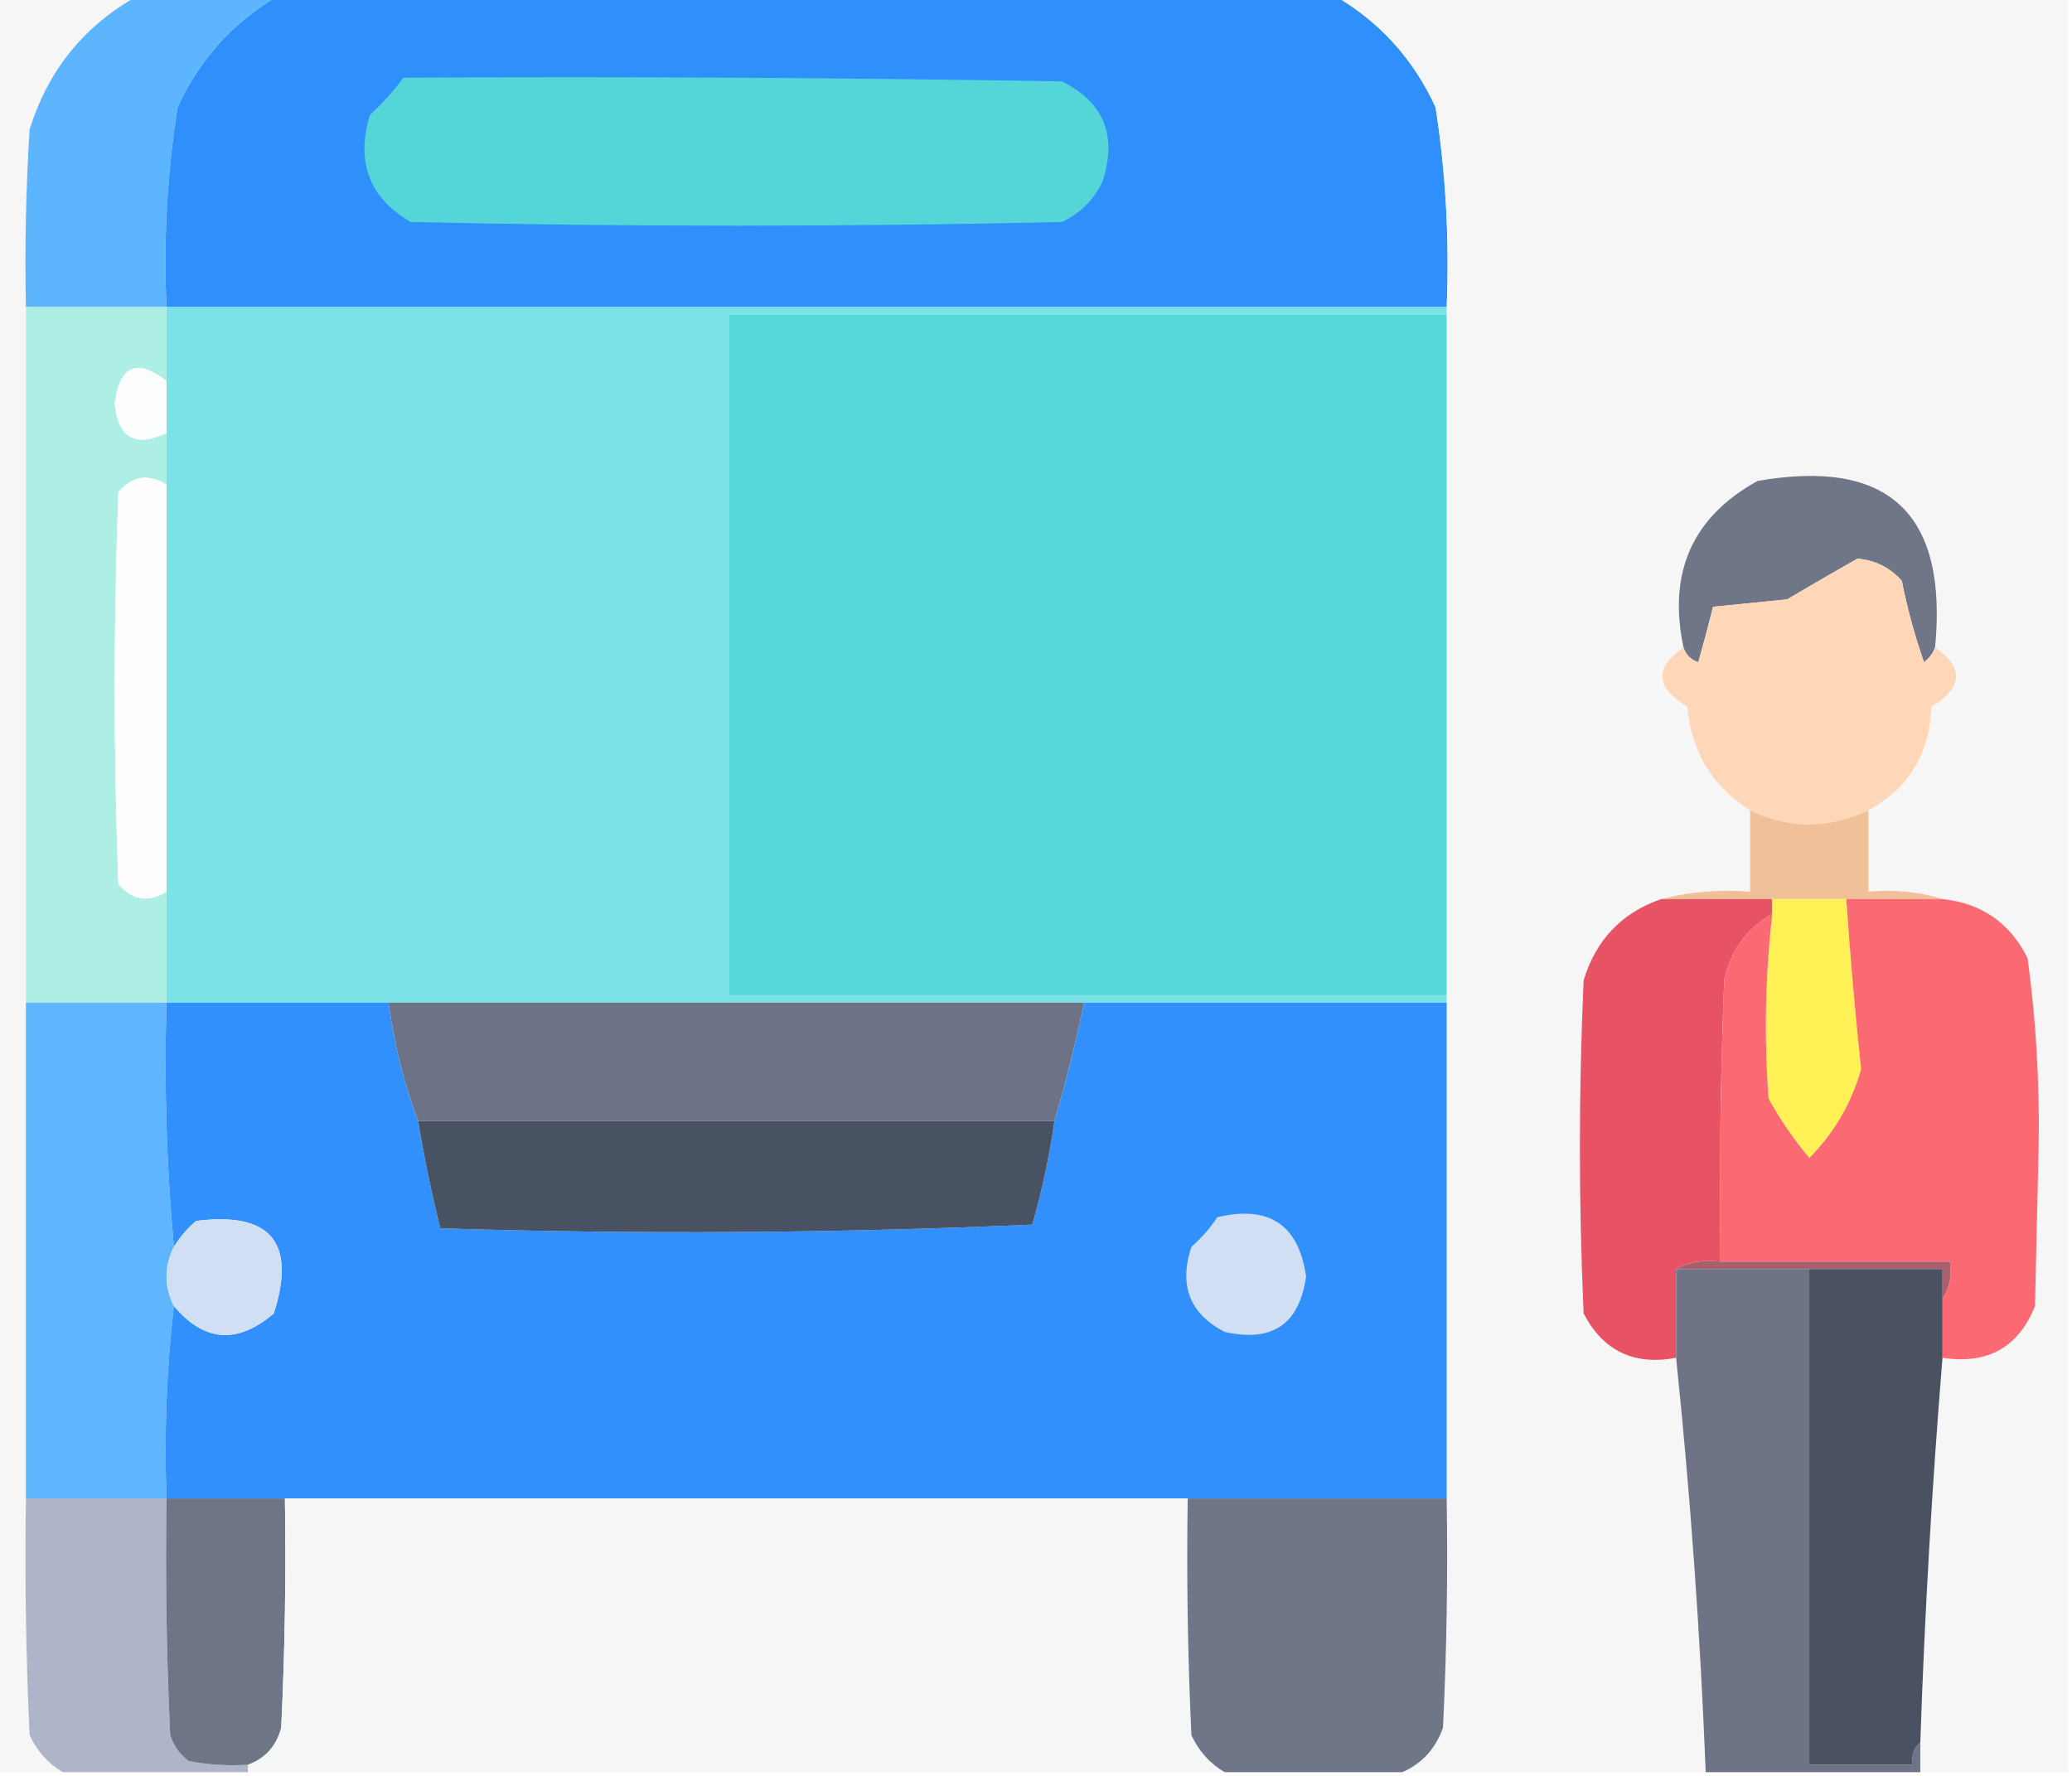
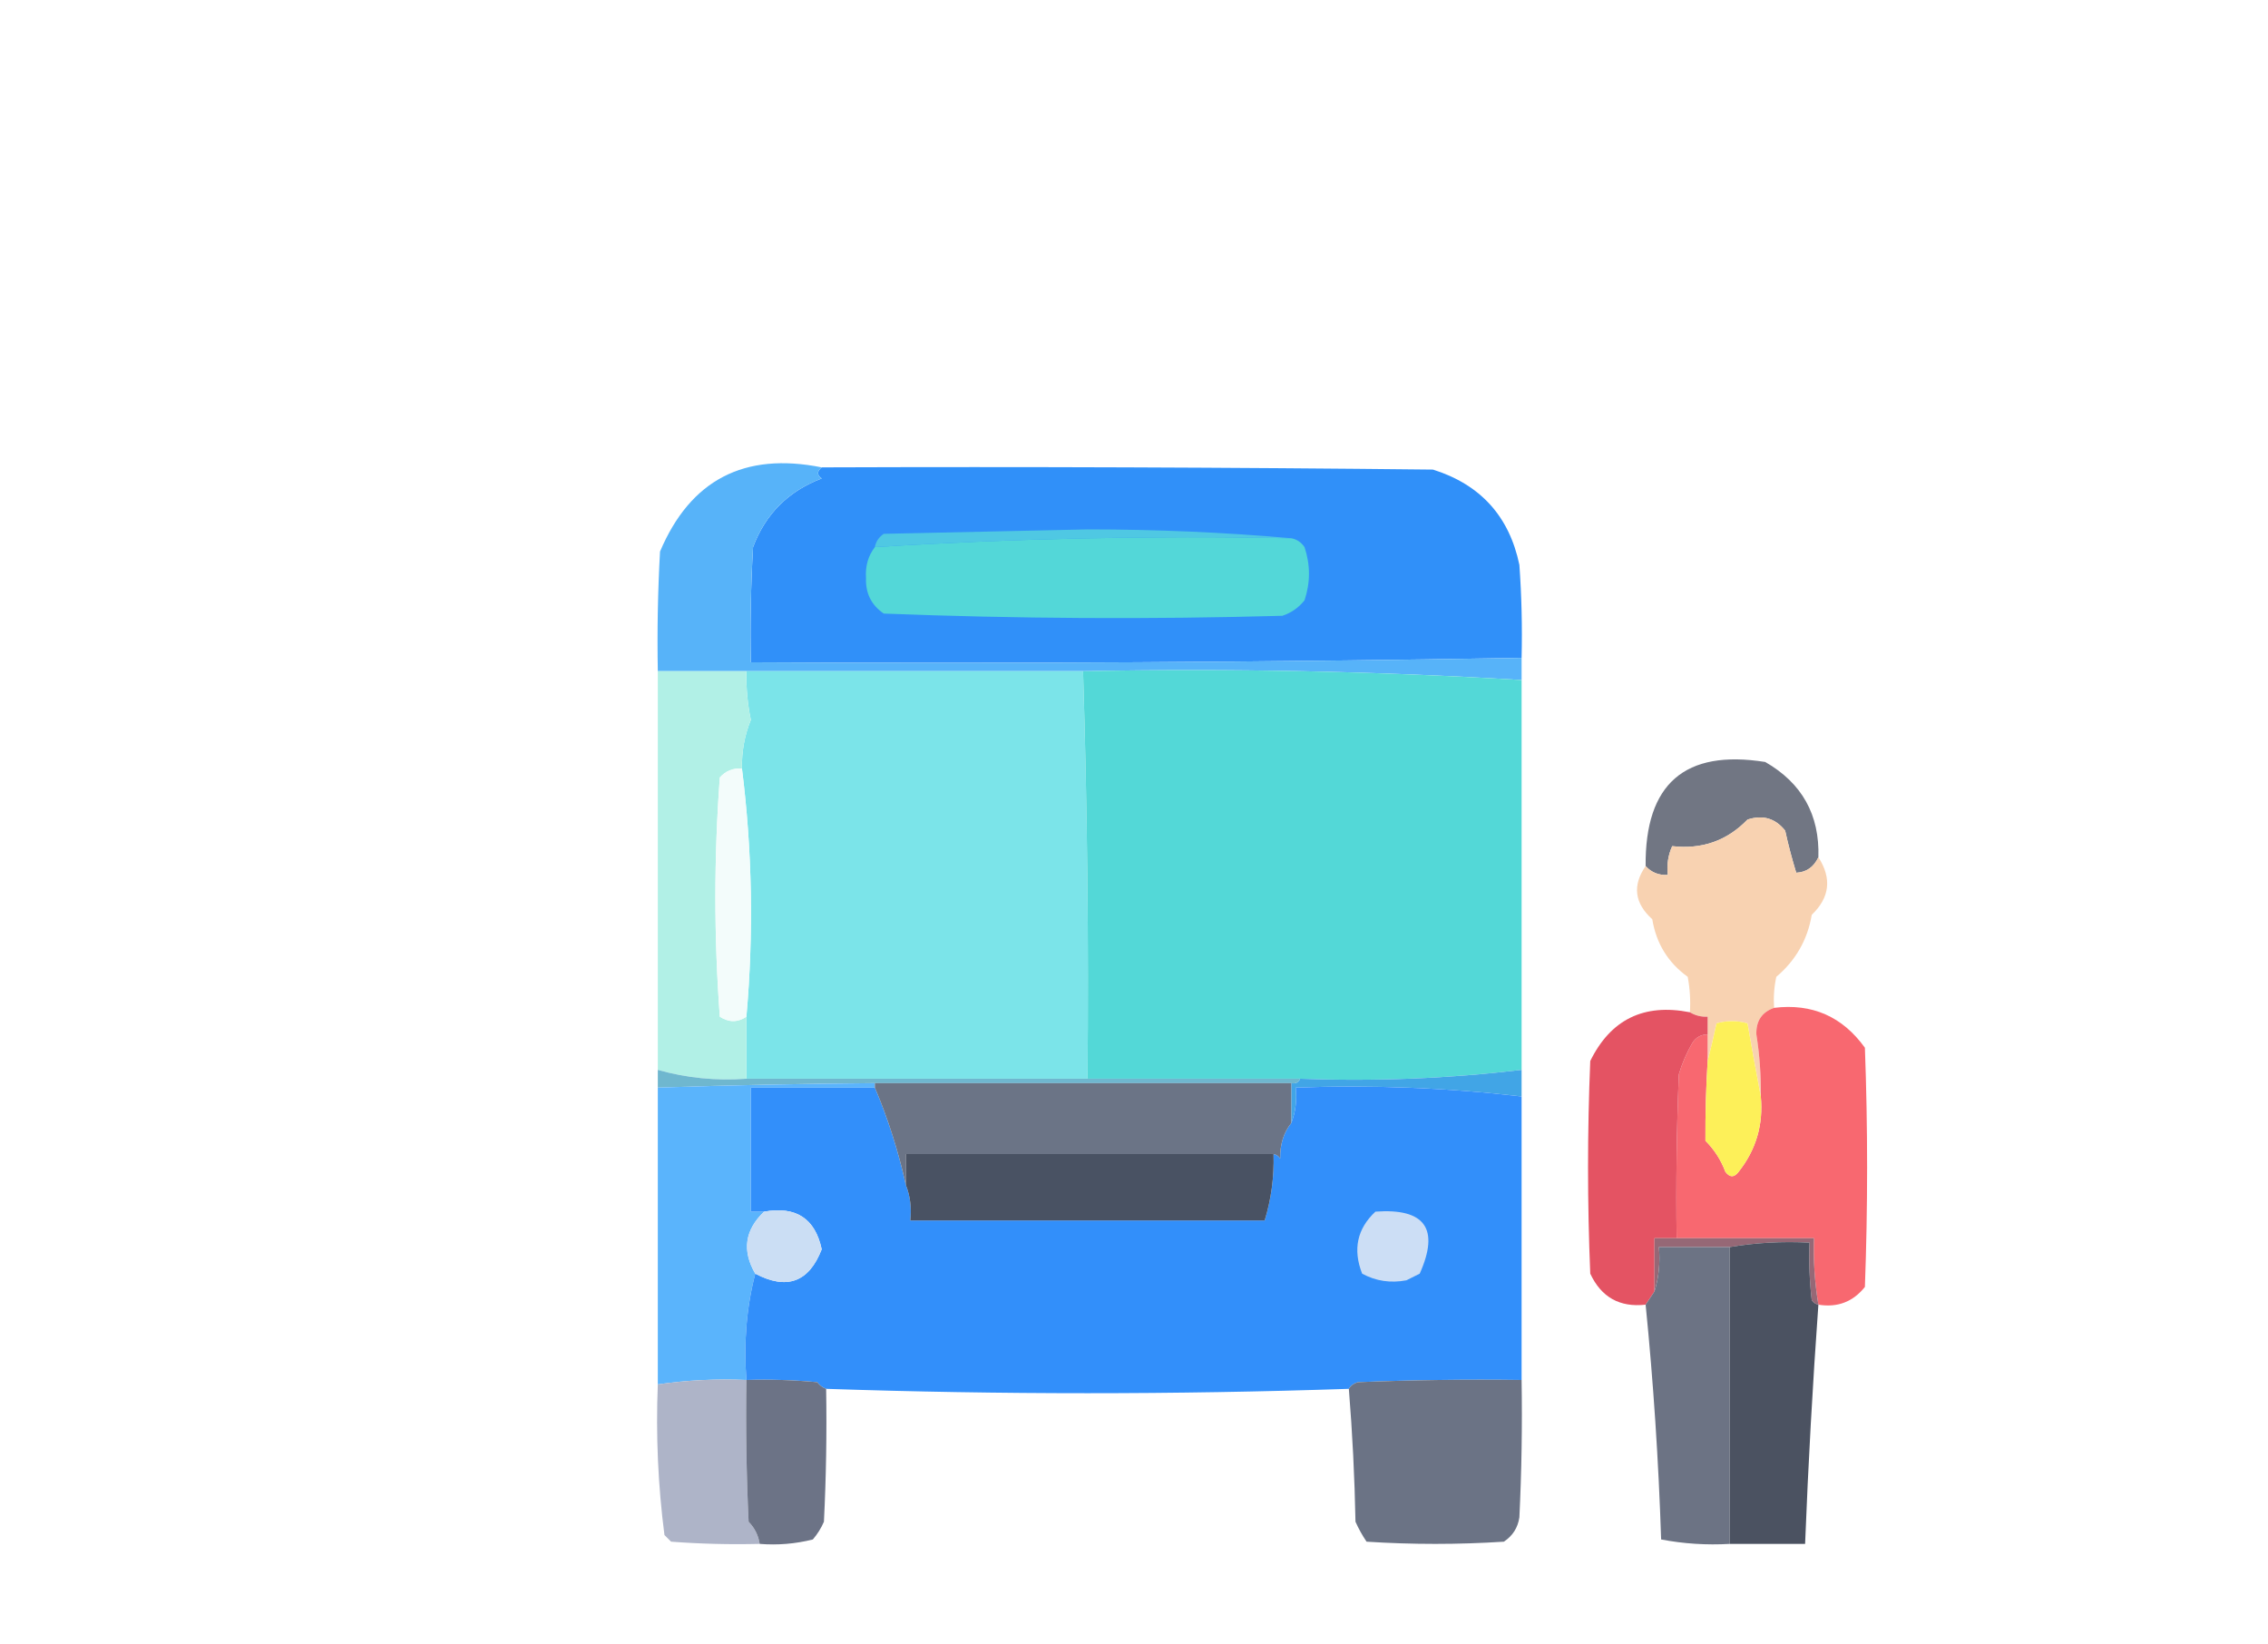
- <svg xmlns="http://www.w3.org/2000/svg" version="1.1" width="280px" height="240px" style="shape-rendering:geometricPrecision; text-rendering:geometricPrecision; image-rendering:optimizeQuality; fill-rule:evenodd; clip-rule:evenodd">
+ <svg xmlns="http://www.w3.org/2000/svg" version="1.1" width="512px" height="371px" style="shape-rendering:geometricPrecision; text-rendering:geometricPrecision; image-rendering:optimizeQuality; fill-rule:evenodd; clip-rule:evenodd">
  <g>
-     <path style="opacity:1" fill="#f6f6f6" d="M -0.5,-0.5 C 5.833,-0.5 12.167,-0.5 18.5,-0.5C 11.319,3.524 6.486,9.524 4,17.5C 3.5,25.493 3.334,33.493 3.5,41.5C 3.5,72.833 3.5,104.167 3.5,135.5C 3.5,157.833 3.5,180.167 3.5,202.5C 3.333,213.172 3.5,223.839 4,234.5C 5.025,236.687 6.525,238.354 8.5,239.5C 5.5,239.5 2.5,239.5 -0.5,239.5C -0.5,159.5 -0.5,79.5 -0.5,-0.5 Z" />
+     <path style="opacity:1" fill="#3090f9" d="M 185.5,105.5 C 231.501,105.333 277.501,105.5 323.5,106C 334.211,109.376 340.711,116.543 343,127.5C 343.5,134.492 343.666,141.492 343.5,148.5C 285.542,149.492 227.542,149.825 169.5,149.5C 169.334,140.827 169.5,132.16 170,123.5C 172.808,116.026 177.974,110.859 185.5,108C 184.402,107.23 184.402,106.397 185.5,105.5 Z" />
  </g>
  <g>
-     <path style="opacity:1" fill="#5db5fe" d="M 18.5,-0.5 C 24.833,-0.5 31.167,-0.5 37.5,-0.5C 31.472,3.033 26.972,8.033 24,14.5C 22.586,23.418 22.086,32.418 22.5,41.5C 16.167,41.5 9.833,41.5 3.5,41.5C 3.334,33.493 3.5,25.493 4,17.5C 6.486,9.524 11.319,3.524 18.5,-0.5 Z" />
+     <path style="opacity:1" fill="#57b3f9" d="M 185.5,105.5 C 184.402,106.397 184.402,107.23 185.5,108C 177.974,110.859 172.808,116.026 170,123.5C 169.5,132.16 169.334,140.827 169.5,149.5C 227.542,149.825 285.542,149.492 343.5,148.5C 343.5,150.167 343.5,151.833 343.5,153.5C 310.723,151.518 277.723,150.852 244.5,151.5C 219.167,151.5 193.833,151.5 168.5,151.5C 161.833,151.5 155.167,151.5 148.5,151.5C 148.334,142.494 148.5,133.494 149,124.5C 155.852,108.321 168.019,101.988 185.5,105.5 Z" />
  </g>
  <g>
-     <path style="opacity:1" fill="#3090fb" d="M 37.5,-0.5 C 85.167,-0.5 132.833,-0.5 180.5,-0.5C 186.528,3.033 191.028,8.033 194,14.5C 195.381,23.432 195.881,32.432 195.5,41.5C 137.833,41.5 80.167,41.5 22.5,41.5C 22.086,32.418 22.586,23.418 24,14.5C 26.972,8.033 31.472,3.033 37.5,-0.5 Z" />
+     <path style="opacity:1" fill="#4fc8e3" d="M 291.5,121.5 C 260.049,120.88 228.715,121.547 197.5,123.5C 197.721,122.265 198.388,121.265 199.5,120.5C 214.833,120.167 230.167,119.833 245.5,119.5C 261.182,119.501 276.515,120.167 291.5,121.5 Z" />
  </g>
  <g>
-     <path style="opacity:1" fill="#f6f6f6" d="M 180.5,-0.5 C 213.5,-0.5 246.5,-0.5 279.5,-0.5C 279.5,79.5 279.5,159.5 279.5,239.5C 272.833,239.5 266.167,239.5 259.5,239.5C 259.5,238.167 259.5,236.833 259.5,235.5C 260.095,217.99 261.095,200.657 262.5,183.5C 268.612,184.423 272.779,182.09 275,176.5C 275.167,169.167 275.333,161.833 275.5,154.5C 275.621,146.094 275.121,137.761 274,129.5C 271.62,124.728 267.787,122.061 262.5,121.5C 259.375,120.521 256.042,120.187 252.5,120.5C 252.5,116.833 252.5,113.167 252.5,109.5C 257.932,106.537 260.765,101.87 261,95.5C 265.279,92.903 265.445,90.236 261.5,87.5C 263.23,69.393 255.23,61.893 237.5,65C 228.697,69.864 225.363,77.364 227.5,87.5C 223.555,90.236 223.721,92.903 228,95.5C 228.565,101.644 231.398,106.311 236.5,109.5C 236.5,113.167 236.5,116.833 236.5,120.5C 232.298,120.183 228.298,120.517 224.5,121.5C 219.155,123.346 215.655,127.013 214,132.5C 213.333,147.5 213.333,162.5 214,177.5C 216.629,182.564 220.796,184.564 226.5,183.5C 228.422,201.974 229.756,220.64 230.5,239.5C 216.833,239.5 203.167,239.5 189.5,239.5C 192.146,238.35 193.979,236.35 195,233.5C 195.5,223.172 195.666,212.839 195.5,202.5C 195.5,180.167 195.5,157.833 195.5,135.5C 195.5,135.167 195.5,134.833 195.5,134.5C 195.5,103.833 195.5,73.167 195.5,42.5C 195.5,42.167 195.5,41.833 195.5,41.5C 195.881,32.432 195.381,23.432 194,14.5C 191.028,8.033 186.528,3.033 180.5,-0.5 Z" />
+     <path style="opacity:1" fill="#53d7d8" d="M 291.5,121.5 C 292.735,121.721 293.735,122.388 294.5,123.5C 295.833,127.5 295.833,131.5 294.5,135.5C 293.183,137.159 291.517,138.326 289.5,139C 259.494,139.833 229.494,139.667 199.5,138.5C 196.712,136.588 195.379,133.921 195.5,130.5C 195.316,127.795 195.983,125.462 197.5,123.5C 228.715,121.547 260.049,120.88 291.5,121.5 Z" />
  </g>
  <g>
-     <path style="opacity:1" fill="#54d6d8" d="M 54.5,10.5 C 84.168,10.333 113.835,10.5 143.5,11C 149.169,13.815 151.002,18.315 149,24.5C 147.833,27 146,28.833 143.5,30C 114.167,30.667 84.833,30.667 55.5,30C 49.891,26.723 48.058,21.89 50,15.5C 51.707,13.963 53.207,12.296 54.5,10.5 Z" />
+     <path style="opacity:1" fill="#7be4e9" d="M 168.5,151.5 C 193.833,151.5 219.167,151.5 244.5,151.5C 245.453,182.149 245.787,212.815 245.5,243.5C 219.833,243.5 194.167,243.5 168.5,243.5C 168.5,238.833 168.5,234.167 168.5,229.5C 170.16,210.712 169.827,192.045 167.5,173.5C 167.414,169.682 168.081,166.016 169.5,162.5C 168.754,158.868 168.421,155.202 168.5,151.5 Z" />
  </g>
  <g>
-     <path style="opacity:1" fill="#adefe5" d="M 3.5,41.5 C 9.833,41.5 16.167,41.5 22.5,41.5C 22.5,44.833 22.5,48.167 22.5,51.5C 18.52,48.386 16.187,49.386 15.5,54.5C 15.935,59.19 18.268,60.523 22.5,58.5C 22.5,60.833 22.5,63.167 22.5,65.5C 20.064,63.983 17.898,64.316 16,66.5C 15.333,84.167 15.333,101.833 16,119.5C 17.898,121.684 20.064,122.017 22.5,120.5C 22.5,125.5 22.5,130.5 22.5,135.5C 16.167,135.5 9.833,135.5 3.5,135.5C 3.5,104.167 3.5,72.833 3.5,41.5 Z" />
+     <path style="opacity:1" fill="#53d8d7" d="M 244.5,151.5 C 277.723,150.852 310.723,151.518 343.5,153.5C 343.5,182.833 343.5,212.167 343.5,241.5C 327.072,243.463 310.405,244.13 293.5,243.5C 277.5,243.5 261.5,243.5 245.5,243.5C 245.787,212.815 245.453,182.149 244.5,151.5 Z" />
  </g>
  <g>
-     <path style="opacity:1" fill="#7be3e8" d="M 22.5,41.5 C 80.167,41.5 137.833,41.5 195.5,41.5C 195.5,41.833 195.5,42.167 195.5,42.5C 163.167,42.5 130.833,42.5 98.5,42.5C 98.5,73.167 98.5,103.833 98.5,134.5C 130.833,134.5 163.167,134.5 195.5,134.5C 195.5,134.833 195.5,135.167 195.5,135.5C 179.167,135.5 162.833,135.5 146.5,135.5C 115.167,135.5 83.833,135.5 52.5,135.5C 42.5,135.5 32.5,135.5 22.5,135.5C 22.5,130.5 22.5,125.5 22.5,120.5C 22.5,102.167 22.5,83.833 22.5,65.5C 22.5,63.167 22.5,60.833 22.5,58.5C 22.5,56.167 22.5,53.833 22.5,51.5C 22.5,48.167 22.5,44.833 22.5,41.5 Z" />
+     <path style="opacity:1" fill="#b1f0e6" d="M 148.5,151.5 C 155.167,151.5 161.833,151.5 168.5,151.5C 168.421,155.202 168.754,158.868 169.5,162.5C 168.081,166.016 167.414,169.682 167.5,173.5C 165.508,173.328 163.842,173.995 162.5,175.5C 161.167,193.5 161.167,211.5 162.5,229.5C 164.532,230.819 166.532,230.819 168.5,229.5C 168.5,234.167 168.5,238.833 168.5,243.5C 161.623,243.994 154.956,243.327 148.5,241.5C 148.5,211.5 148.5,181.5 148.5,151.5 Z" />
  </g>
  <g>
-     <path style="opacity:1" fill="#55d8d8" d="M 195.5,42.5 C 195.5,73.167 195.5,103.833 195.5,134.5C 163.167,134.5 130.833,134.5 98.5,134.5C 98.5,103.833 98.5,73.167 98.5,42.5C 130.833,42.5 163.167,42.5 195.5,42.5 Z" />
+     <path style="opacity:0.996" fill="#707583" d="M 410.5,193.5 C 409.464,195.722 407.797,196.888 405.5,197C 404.545,193.901 403.711,190.734 403,187.5C 400.79,184.71 397.956,183.877 394.5,185C 389.888,189.776 384.222,191.776 377.5,191C 376.577,193.041 376.244,195.208 376.5,197.5C 374.486,197.608 372.82,196.942 371.5,195.5C 371.333,176.938 380.333,169.104 398.5,172C 406.8,176.766 410.8,183.933 410.5,193.5 Z" />
  </g>
  <g>
-     <path style="opacity:1" fill="#fbfefd" d="M 22.5,51.5 C 22.5,53.833 22.5,56.167 22.5,58.5C 18.268,60.523 15.935,59.19 15.5,54.5C 16.187,49.386 18.52,48.386 22.5,51.5 Z" />
+     <path style="opacity:1" fill="#f3fcfb" d="M 167.5,173.5 C 169.827,192.045 170.16,210.712 168.5,229.5C 166.532,230.819 164.532,230.819 162.5,229.5C 161.167,211.5 161.167,193.5 162.5,175.5C 163.842,173.995 165.508,173.328 167.5,173.5 Z" />
  </g>
  <g>
-     <path style="opacity:1" fill="#6f7687" d="M 261.5,87.5 C 261.217,88.289 260.717,88.956 260,89.5C 258.749,85.918 257.749,82.251 257,78.5C 255.406,76.703 253.406,75.703 251,75.5C 247.872,77.272 244.705,79.105 241.5,81C 238.167,81.333 234.833,81.667 231.5,82C 230.88,84.473 230.214,86.973 229.5,89.5C 228.478,89.144 227.811,88.478 227.5,87.5C 225.363,77.364 228.697,69.864 237.5,65C 255.23,61.893 263.23,69.393 261.5,87.5 Z" />
+     <path style="opacity:0.999" fill="#f8d2b1" d="M 410.5,193.5 C 413.576,198.276 413.076,202.609 409,206.5C 408.057,212.119 405.391,216.786 401,220.5C 400.503,222.81 400.337,225.143 400.5,227.5C 397.74,228.462 396.406,230.462 396.5,233.5C 397.231,238.141 397.564,242.807 397.5,247.5C 396.466,242.103 395.466,236.603 394.5,231C 392.167,230.333 389.833,230.333 387.5,231C 386.872,233.939 386.205,236.772 385.5,239.5C 385.5,237.5 385.5,235.5 385.5,233.5C 385.5,232.167 385.5,230.833 385.5,229.5C 384.041,229.567 382.708,229.234 381.5,228.5C 381.664,225.813 381.497,223.146 381,220.5C 376.563,217.298 373.896,212.965 373,207.5C 368.981,203.874 368.481,199.874 371.5,195.5C 372.82,196.942 374.486,197.608 376.5,197.5C 376.244,195.208 376.577,193.041 377.5,191C 384.222,191.776 389.888,189.776 394.5,185C 397.956,183.877 400.79,184.71 403,187.5C 403.711,190.734 404.545,193.901 405.5,197C 407.797,196.888 409.464,195.722 410.5,193.5 Z" />
  </g>
  <g>
-     <path style="opacity:1" fill="#fefefe" d="M 22.5,65.5 C 22.5,83.833 22.5,102.167 22.5,120.5C 20.064,122.017 17.898,121.684 16,119.5C 15.333,101.833 15.333,84.167 16,66.5C 17.898,64.316 20.064,63.983 22.5,65.5 Z" />
+     <path style="opacity:1" fill="#f86870" d="M 400.5,227.5 C 409.092,226.456 415.925,229.456 421,236.5C 421.667,254.5 421.667,272.5 421,290.5C 418.303,293.87 414.803,295.204 410.5,294.5C 409.671,289.547 409.337,284.547 409.5,279.5C 399.167,279.5 388.833,279.5 378.5,279.5C 378.333,267.162 378.5,254.829 379,242.5C 379.725,240.051 380.725,237.717 382,235.5C 382.816,234.177 383.983,233.511 385.5,233.5C 385.5,235.5 385.5,237.5 385.5,239.5C 385.131,245.513 384.964,251.513 385,257.5C 386.999,259.493 388.499,261.827 389.5,264.5C 390.5,265.833 391.5,265.833 392.5,264.5C 396.43,259.532 398.096,253.866 397.5,247.5C 397.564,242.807 397.231,238.141 396.5,233.5C 396.406,230.462 397.74,228.462 400.5,227.5 Z" />
  </g>
  <g>
-     <path style="opacity:1" fill="#fdd7b7" d="M 261.5,87.5 C 265.445,90.236 265.279,92.903 261,95.5C 260.765,101.87 257.932,106.537 252.5,109.5C 247.075,112.051 241.742,112.051 236.5,109.5C 231.398,106.311 228.565,101.644 228,95.5C 223.721,92.903 223.555,90.236 227.5,87.5C 227.811,88.478 228.478,89.144 229.5,89.5C 230.214,86.973 230.88,84.473 231.5,82C 234.833,81.667 238.167,81.333 241.5,81C 244.705,79.105 247.872,77.272 251,75.5C 253.406,75.703 255.406,76.703 257,78.5C 257.749,82.251 258.749,85.918 260,89.5C 260.717,88.956 261.217,88.289 261.5,87.5 Z" />
+     <path style="opacity:1" fill="#fdf059" d="M 397.5,247.5 C 398.096,253.866 396.43,259.532 392.5,264.5C 391.5,265.833 390.5,265.833 389.5,264.5C 388.499,261.827 386.999,259.493 385,257.5C 384.964,251.513 385.131,245.513 385.5,239.5C 386.205,236.772 386.872,233.939 387.5,231C 389.833,230.333 392.167,230.333 394.5,231C 395.466,236.603 396.466,242.103 397.5,247.5 Z" />
  </g>
  <g>
-     <path style="opacity:1" fill="#f0c098" d="M 236.5,109.5 C 241.742,112.051 247.075,112.051 252.5,109.5C 252.5,113.167 252.5,116.833 252.5,120.5C 256.042,120.187 259.375,120.521 262.5,121.5C 258.167,121.5 253.833,121.5 249.5,121.5C 246.167,121.5 242.833,121.5 239.5,121.5C 234.5,121.5 229.5,121.5 224.5,121.5C 228.298,120.517 232.298,120.183 236.5,120.5C 236.5,116.833 236.5,113.167 236.5,109.5 Z" />
+     <path style="opacity:1" fill="#6fb7cf" d="M 148.5,241.5 C 154.956,243.327 161.623,243.994 168.5,243.5C 194.167,243.5 219.833,243.5 245.5,243.5C 261.5,243.5 277.5,243.5 293.5,243.5C 293.158,244.338 292.492,244.672 291.5,244.5C 260.167,244.5 228.833,244.5 197.5,244.5C 181.161,244.627 164.828,244.96 148.5,245.5C 148.5,244.167 148.5,242.833 148.5,241.5 Z" />
  </g>
  <g>
-     <path style="opacity:1" fill="#e75365" d="M 224.5,121.5 C 229.5,121.5 234.5,121.5 239.5,121.5C 239.5,122.167 239.5,122.833 239.5,123.5C 236.006,125.5 233.84,128.5 233,132.5C 232.5,145.162 232.333,157.829 232.5,170.5C 230.265,170.205 228.265,170.539 226.5,171.5C 226.5,175.5 226.5,179.5 226.5,183.5C 220.796,184.564 216.629,182.564 214,177.5C 213.333,162.5 213.333,147.5 214,132.5C 215.655,127.013 219.155,123.346 224.5,121.5 Z" />
+     <path style="opacity:1" fill="#41a5e6" d="M 343.5,241.5 C 343.5,243.5 343.5,245.5 343.5,247.5C 326.738,245.536 309.738,244.87 292.5,245.5C 292.806,248.385 292.473,251.052 291.5,253.5C 291.5,250.5 291.5,247.5 291.5,244.5C 292.492,244.672 293.158,244.338 293.5,243.5C 310.405,244.13 327.072,243.463 343.5,241.5 Z" />
  </g>
  <g>
-     <path style="opacity:1" fill="#fff156" d="M 239.5,121.5 C 242.833,121.5 246.167,121.5 249.5,121.5C 250.024,129.175 250.691,136.842 251.5,144.5C 250.198,149.105 247.864,153.105 244.5,156.5C 242.42,154.007 240.586,151.341 239,148.5C 238.378,140.148 238.545,131.814 239.5,123.5C 239.5,122.833 239.5,122.167 239.5,121.5 Z" />
+     <path style="opacity:1" fill="#5ab4fc" d="M 197.5,244.5 C 197.5,244.833 197.5,245.167 197.5,245.5C 188.167,245.5 178.833,245.5 169.5,245.5C 169.5,254.833 169.5,264.167 169.5,273.5C 170.5,273.5 171.5,273.5 172.5,273.5C 168.143,277.64 167.477,282.306 170.5,287.5C 168.533,295.097 167.866,303.097 168.5,311.5C 161.745,311.207 155.078,311.54 148.5,312.5C 148.5,290.167 148.5,267.833 148.5,245.5C 164.828,244.96 181.161,244.627 197.5,244.5 Z" />
  </g>
  <g>
-     <path style="opacity:1" fill="#fb6972" d="M 249.5,121.5 C 253.833,121.5 258.167,121.5 262.5,121.5C 267.787,122.061 271.62,124.728 274,129.5C 275.121,137.761 275.621,146.094 275.5,154.5C 275.333,161.833 275.167,169.167 275,176.5C 272.779,182.09 268.612,184.423 262.5,183.5C 262.5,180.833 262.5,178.167 262.5,175.5C 263.451,174.081 263.784,172.415 263.5,170.5C 253.167,170.5 242.833,170.5 232.5,170.5C 232.333,157.829 232.5,145.162 233,132.5C 233.84,128.5 236.006,125.5 239.5,123.5C 238.545,131.814 238.378,140.148 239,148.5C 240.586,151.341 242.42,154.007 244.5,156.5C 247.864,153.105 250.198,149.105 251.5,144.5C 250.691,136.842 250.024,129.175 249.5,121.5 Z" />
+     <path style="opacity:0.999" fill="#328ffa" d="M 197.5,245.5 C 200.463,252.499 202.796,259.832 204.5,267.5C 205.473,269.948 205.806,272.615 205.5,275.5C 232.167,275.5 258.833,275.5 285.5,275.5C 286.988,270.641 287.655,265.641 287.5,260.5C 288.117,260.611 288.617,260.944 289,261.5C 288.947,258.325 289.78,255.658 291.5,253.5C 292.473,251.052 292.806,248.385 292.5,245.5C 309.738,244.87 326.738,245.536 343.5,247.5C 343.5,268.833 343.5,290.167 343.5,311.5C 331.162,311.333 318.829,311.5 306.5,312C 305.584,312.278 304.918,312.778 304.5,313.5C 265.173,314.814 225.84,314.814 186.5,313.5C 185.711,313.217 185.044,312.717 184.5,312C 179.177,311.501 173.844,311.334 168.5,311.5C 167.866,303.097 168.533,295.097 170.5,287.5C 177.633,291.261 182.633,289.428 185.5,282C 184.023,275.05 179.69,272.216 172.5,273.5C 171.5,273.5 170.5,273.5 169.5,273.5C 169.5,264.167 169.5,254.833 169.5,245.5C 178.833,245.5 188.167,245.5 197.5,245.5 Z" />
  </g>
  <g>
-     <path style="opacity:1" fill="#5fb6fe" d="M 3.5,135.5 C 9.833,135.5 16.167,135.5 22.5,135.5C 22.172,146.679 22.505,157.679 23.5,168.5C 22.167,171.167 22.167,173.833 23.5,176.5C 22.507,184.984 22.174,193.651 22.5,202.5C 16.167,202.5 9.833,202.5 3.5,202.5C 3.5,180.167 3.5,157.833 3.5,135.5 Z" />
+     <path style="opacity:1" fill="#6b7486" d="M 197.5,245.5 C 197.5,245.167 197.5,244.833 197.5,244.5C 228.833,244.5 260.167,244.5 291.5,244.5C 291.5,247.5 291.5,250.5 291.5,253.5C 289.78,255.658 288.947,258.325 289,261.5C 288.617,260.944 288.117,260.611 287.5,260.5C 259.833,260.5 232.167,260.5 204.5,260.5C 204.5,262.833 204.5,265.167 204.5,267.5C 202.796,259.832 200.463,252.499 197.5,245.5 Z" />
  </g>
  <g>
-     <path style="opacity:1" fill="#3190fb" d="M 22.5,135.5 C 32.5,135.5 42.5,135.5 52.5,135.5C 53.262,141.092 54.595,146.426 56.5,151.5C 57.313,156.399 58.313,161.232 59.5,166C 86.173,166.833 112.84,166.667 139.5,165.5C 140.817,160.898 141.817,156.231 142.5,151.5C 144.03,146.237 145.364,140.904 146.5,135.5C 162.833,135.5 179.167,135.5 195.5,135.5C 195.5,157.833 195.5,180.167 195.5,202.5C 183.833,202.5 172.167,202.5 160.5,202.5C 119.833,202.5 79.167,202.5 38.5,202.5C 33.167,202.5 27.833,202.5 22.5,202.5C 22.174,193.651 22.507,184.984 23.5,176.5C 27.589,181.371 32.089,181.705 37,177.5C 40.069,167.898 36.569,163.732 26.5,165C 25.29,166.039 24.29,167.206 23.5,168.5C 22.505,157.679 22.172,146.679 22.5,135.5 Z" />
+     <path style="opacity:1" fill="#e45363" d="M 381.5,228.5 C 382.708,229.234 384.041,229.567 385.5,229.5C 385.5,230.833 385.5,232.167 385.5,233.5C 383.983,233.511 382.816,234.177 382,235.5C 380.725,237.717 379.725,240.051 379,242.5C 378.5,254.829 378.333,267.162 378.5,279.5C 376.833,279.5 375.167,279.5 373.5,279.5C 373.5,283.5 373.5,287.5 373.5,291.5C 372.833,292.5 372.167,293.5 371.5,294.5C 365.653,295.16 361.487,292.827 359,287.5C 358.333,271.5 358.333,255.5 359,239.5C 363.603,230.116 371.103,226.449 381.5,228.5 Z" />
  </g>
  <g>
-     <path style="opacity:1" fill="#6c7386" d="M 52.5,135.5 C 83.833,135.5 115.167,135.5 146.5,135.5C 145.364,140.904 144.03,146.237 142.5,151.5C 113.833,151.5 85.167,151.5 56.5,151.5C 54.595,146.426 53.262,141.092 52.5,135.5 Z" />
+     <path style="opacity:1" fill="#495263" d="M 287.5,260.5 C 287.655,265.641 286.988,270.641 285.5,275.5C 258.833,275.5 232.167,275.5 205.5,275.5C 205.806,272.615 205.473,269.948 204.5,267.5C 204.5,265.167 204.5,262.833 204.5,260.5C 232.167,260.5 259.833,260.5 287.5,260.5 Z" />
  </g>
  <g>
-     <path style="opacity:1" fill="#495262" d="M 56.5,151.5 C 85.167,151.5 113.833,151.5 142.5,151.5C 141.817,156.231 140.817,160.898 139.5,165.5C 112.84,166.667 86.173,166.833 59.5,166C 58.313,161.232 57.313,156.399 56.5,151.5 Z" />
+     <path style="opacity:1" fill="#966876" d="M 378.5,279.5 C 388.833,279.5 399.167,279.5 409.5,279.5C 409.337,284.547 409.671,289.547 410.5,294.5C 409.883,294.389 409.383,294.056 409,293.5C 408.501,289.179 408.334,284.846 408.5,280.5C 402.31,280.177 396.31,280.51 390.5,281.5C 385.167,281.5 379.833,281.5 374.5,281.5C 374.813,285.042 374.479,288.375 373.5,291.5C 373.5,287.5 373.5,283.5 373.5,279.5C 375.167,279.5 376.833,279.5 378.5,279.5 Z" />
  </g>
  <g>
-     <path style="opacity:1" fill="#d1dff4" d="M 23.5,176.5 C 22.167,173.833 22.167,171.167 23.5,168.5C 24.29,167.206 25.29,166.039 26.5,165C 36.569,163.732 40.069,167.898 37,177.5C 32.089,181.705 27.589,181.371 23.5,176.5 Z" />
+     <path style="opacity:1" fill="#cbdef4" d="M 172.5,273.5 C 179.69,272.216 184.023,275.05 185.5,282C 182.633,289.428 177.633,291.261 170.5,287.5C 167.477,282.306 168.143,277.64 172.5,273.5 Z" />
  </g>
  <g>
-     <path style="opacity:1" fill="#d1dff4" d="M 164.5,164.5 C 171.49,162.838 175.49,165.505 176.5,172.5C 175.592,178.959 171.926,181.459 165.5,180C 160.776,177.565 159.276,173.731 161,168.5C 162.376,167.295 163.542,165.962 164.5,164.5 Z" />
+     <path style="opacity:1" fill="#ccdef5" d="M 310.5,273.5 C 321.698,272.687 325.031,277.353 320.5,287.5C 319.5,288 318.5,288.5 317.5,289C 313.931,289.682 310.598,289.182 307.5,287.5C 305.368,282.035 306.368,277.369 310.5,273.5 Z" />
  </g>
  <g>
-     <path style="opacity:1" fill="#a8606d" d="M 226.5,171.5 C 228.265,170.539 230.265,170.205 232.5,170.5C 242.833,170.5 253.167,170.5 263.5,170.5C 263.784,172.415 263.451,174.081 262.5,175.5C 262.5,174.167 262.5,172.833 262.5,171.5C 256.5,171.5 250.5,171.5 244.5,171.5C 238.5,171.5 232.5,171.5 226.5,171.5 Z" />
+     <path style="opacity:1" fill="#6c7384" d="M 390.5,281.5 C 390.5,303.833 390.5,326.167 390.5,348.5C 385.238,348.805 380.072,348.471 375,347.5C 374.421,329.736 373.254,312.07 371.5,294.5C 372.167,293.5 372.833,292.5 373.5,291.5C 374.479,288.375 374.813,285.042 374.5,281.5C 379.833,281.5 385.167,281.5 390.5,281.5 Z" />
  </g>
  <g>
-     <path style="opacity:1" fill="#6e7486" d="M 226.5,171.5 C 232.5,171.5 238.5,171.5 244.5,171.5C 244.5,193.833 244.5,216.167 244.5,238.5C 249.167,238.5 253.833,238.5 258.5,238.5C 258.263,237.209 258.596,236.209 259.5,235.5C 259.5,236.833 259.5,238.167 259.5,239.5C 249.833,239.5 240.167,239.5 230.5,239.5C 229.756,220.64 228.422,201.974 226.5,183.5C 226.5,179.5 226.5,175.5 226.5,171.5 Z" />
+     <path style="opacity:1" fill="#4b5261" d="M 410.5,294.5 C 409.205,312.482 408.205,330.482 407.5,348.5C 401.833,348.5 396.167,348.5 390.5,348.5C 390.5,326.167 390.5,303.833 390.5,281.5C 396.31,280.51 402.31,280.177 408.5,280.5C 408.334,284.846 408.501,289.179 409,293.5C 409.383,294.056 409.883,294.389 410.5,294.5 Z" />
  </g>
  <g>
-     <path style="opacity:1" fill="#4a5160" d="M 244.5,171.5 C 250.5,171.5 256.5,171.5 262.5,171.5C 262.5,172.833 262.5,174.167 262.5,175.5C 262.5,178.167 262.5,180.833 262.5,183.5C 261.095,200.657 260.095,217.99 259.5,235.5C 258.596,236.209 258.263,237.209 258.5,238.5C 253.833,238.5 249.167,238.5 244.5,238.5C 244.5,216.167 244.5,193.833 244.5,171.5 Z" />
+     <path style="opacity:1" fill="#aeb4c8" d="M 168.5,311.5 C 168.333,322.172 168.5,332.839 169,343.5C 170.372,344.91 171.205,346.577 171.5,348.5C 164.825,348.666 158.158,348.5 151.5,348C 151,347.5 150.5,347 150,346.5C 148.544,335.269 148.044,323.936 148.5,312.5C 155.078,311.54 161.745,311.207 168.5,311.5 Z" />
  </g>
  <g>
-     <path style="opacity:1" fill="#afb5c9" d="M 3.5,202.5 C 9.833,202.5 16.167,202.5 22.5,202.5C 22.334,213.172 22.5,223.839 23,234.5C 23.465,235.931 24.299,237.097 25.5,238C 28.146,238.497 30.813,238.664 33.5,238.5C 33.5,238.833 33.5,239.167 33.5,239.5C 25.167,239.5 16.833,239.5 8.5,239.5C 6.525,238.354 5.025,236.687 4,234.5C 3.5,223.839 3.333,213.172 3.5,202.5 Z" />
+     <path style="opacity:1" fill="#6c7386" d="M 168.5,311.5 C 173.844,311.334 179.177,311.501 184.5,312C 185.044,312.717 185.711,313.217 186.5,313.5C 186.666,323.506 186.5,333.506 186,343.5C 185.365,344.966 184.531,346.3 183.5,347.5C 179.555,348.491 175.555,348.824 171.5,348.5C 171.205,346.577 170.372,344.91 169,343.5C 168.5,332.839 168.333,322.172 168.5,311.5 Z" />
  </g>
  <g>
-     <path style="opacity:1" fill="#6d7587" d="M 22.5,202.5 C 27.833,202.5 33.167,202.5 38.5,202.5C 38.666,212.839 38.5,223.172 38,233.5C 37.344,235.986 35.844,237.653 33.5,238.5C 30.813,238.664 28.146,238.497 25.5,238C 24.299,237.097 23.465,235.931 23,234.5C 22.5,223.839 22.334,213.172 22.5,202.5 Z" />
-   </g>
-   <g>
-     <path style="opacity:1" fill="#f5f6f6" d="M 38.5,202.5 C 79.167,202.5 119.833,202.5 160.5,202.5C 160.333,213.172 160.5,223.839 161,234.5C 162.025,236.687 163.525,238.354 165.5,239.5C 121.5,239.5 77.5,239.5 33.5,239.5C 33.5,239.167 33.5,238.833 33.5,238.5C 35.844,237.653 37.344,235.986 38,233.5C 38.5,223.172 38.666,212.839 38.5,202.5 Z" />
-   </g>
-   <g>
-     <path style="opacity:1" fill="#6e7688" d="M 160.5,202.5 C 172.167,202.5 183.833,202.5 195.5,202.5C 195.666,212.839 195.5,223.172 195,233.5C 193.979,236.35 192.146,238.35 189.5,239.5C 181.5,239.5 173.5,239.5 165.5,239.5C 163.525,238.354 162.025,236.687 161,234.5C 160.5,223.839 160.333,213.172 160.5,202.5 Z" />
+     <path style="opacity:0.997" fill="#6b7385" d="M 343.5,311.5 C 343.666,321.839 343.5,332.172 343,342.5C 342.654,344.848 341.487,346.681 339.5,348C 329.167,348.667 318.833,348.667 308.5,348C 307.54,346.581 306.707,345.081 306,343.5C 305.809,333.423 305.309,323.423 304.5,313.5C 304.918,312.778 305.584,312.278 306.5,312C 318.829,311.5 331.162,311.333 343.5,311.5 Z" />
  </g>
</svg>
